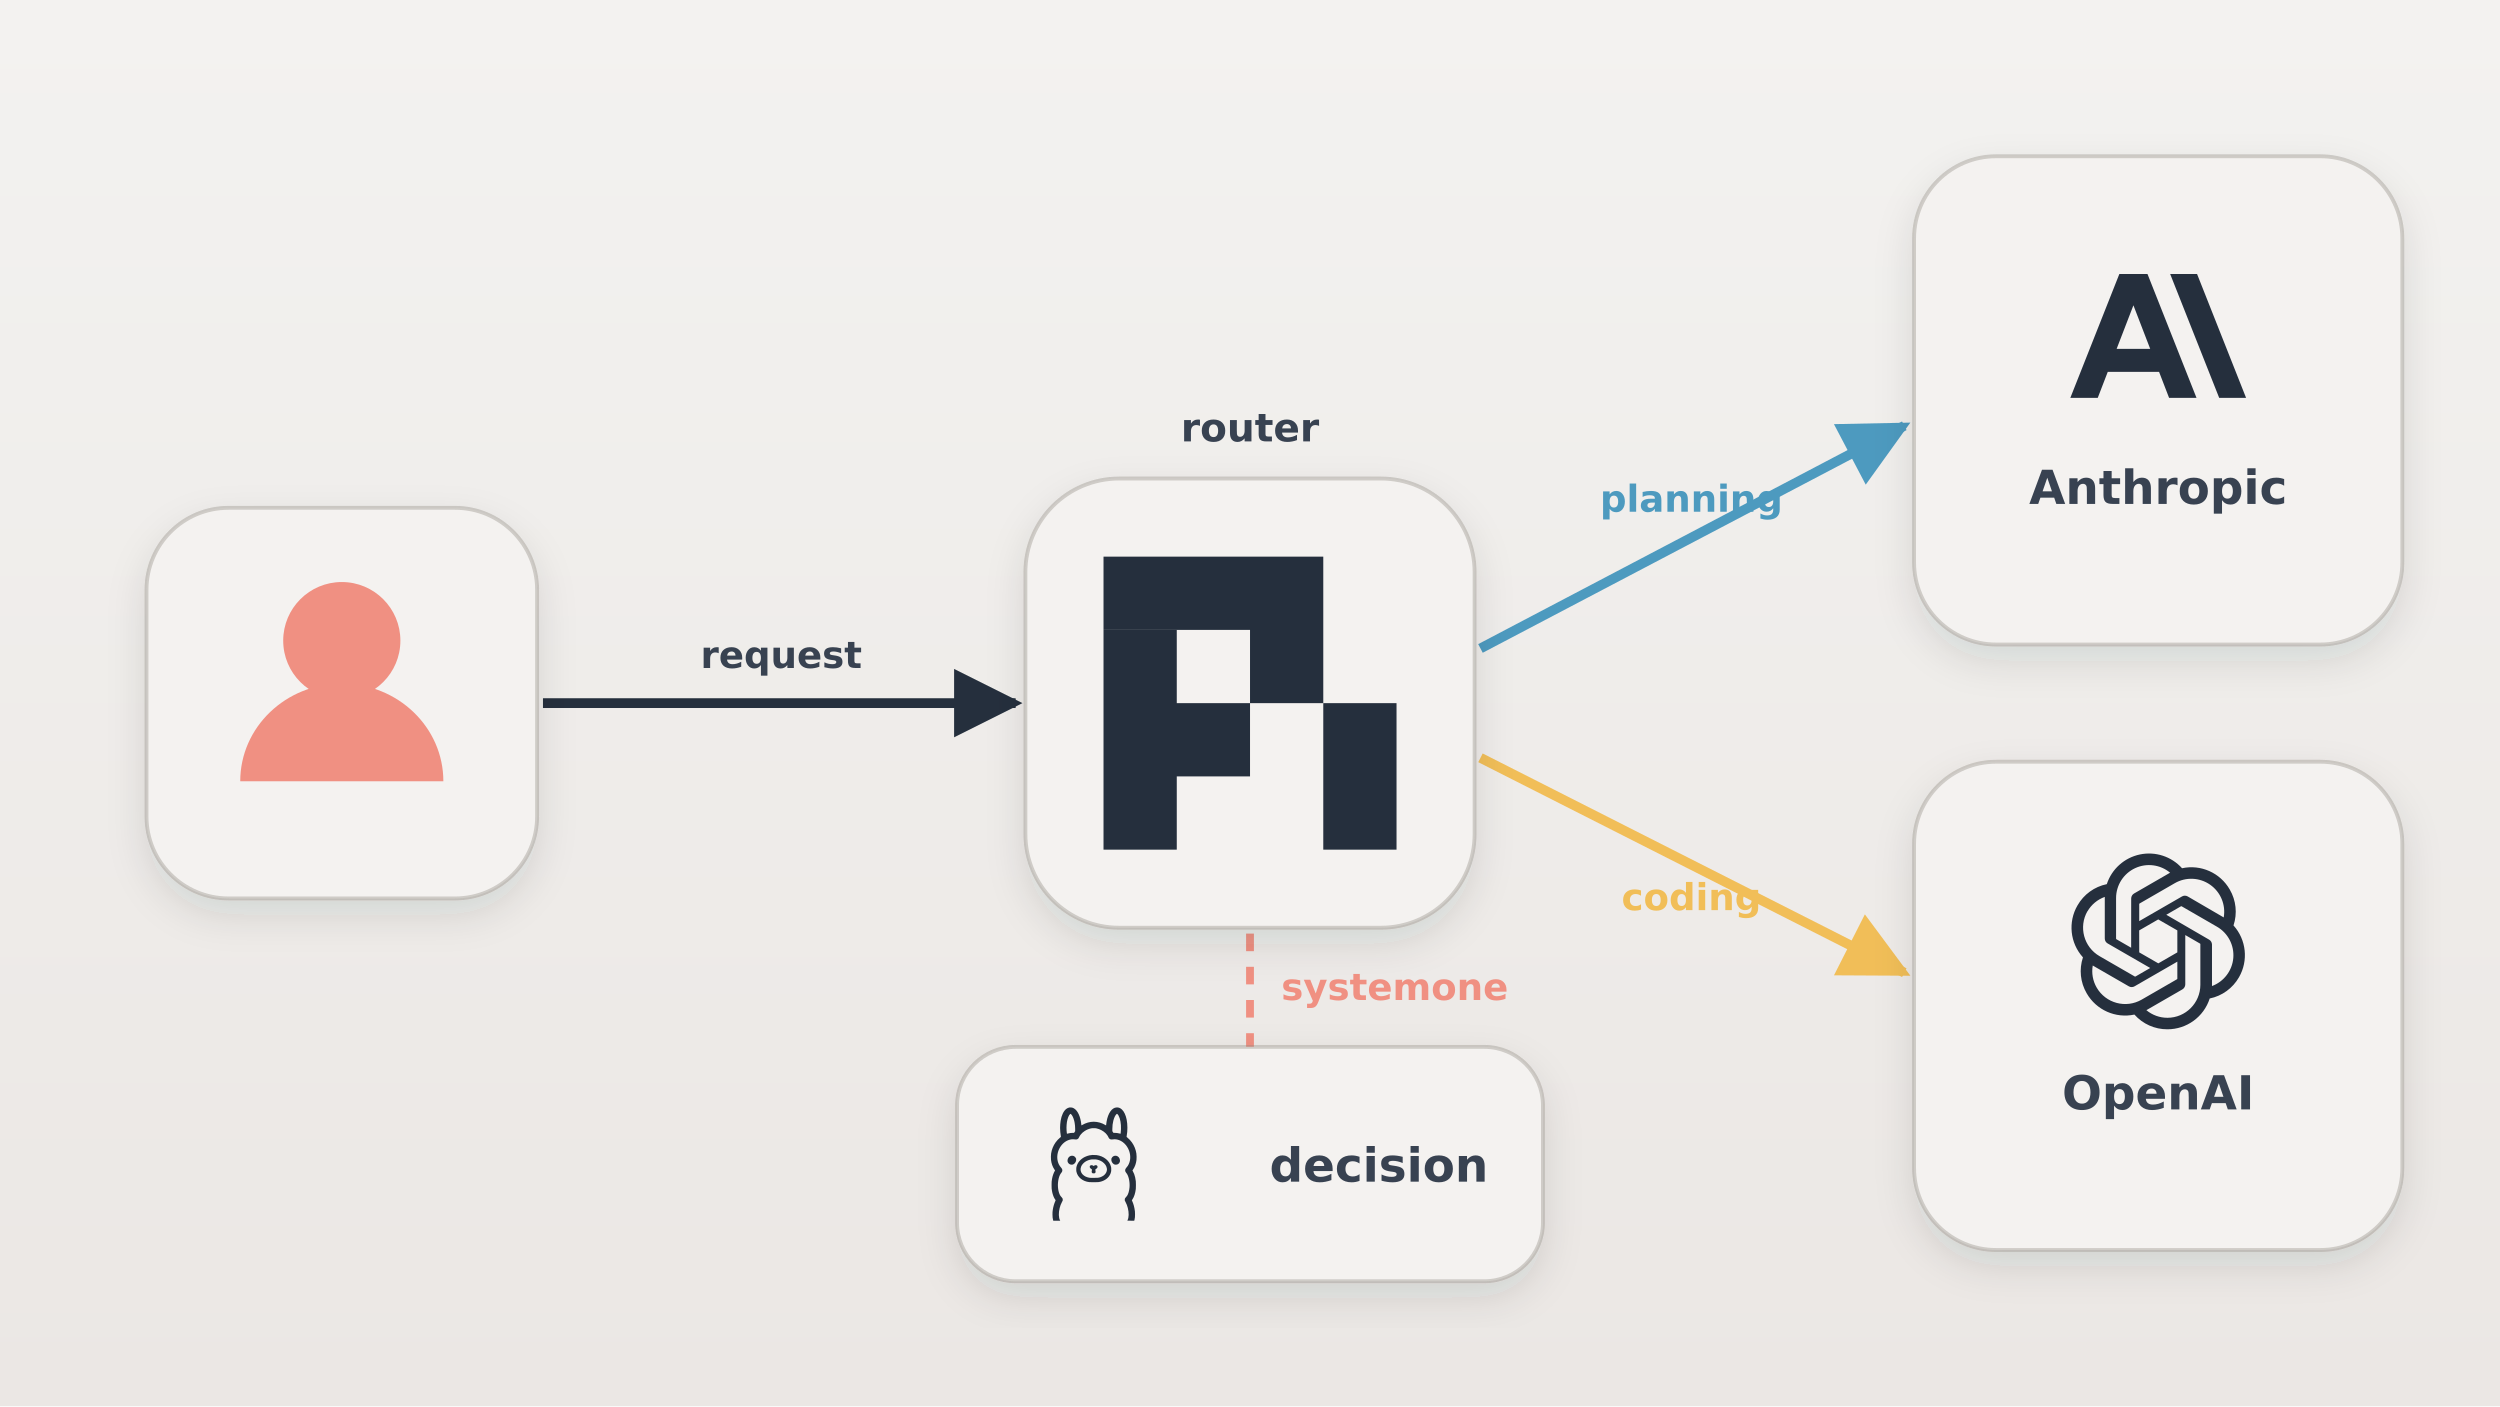
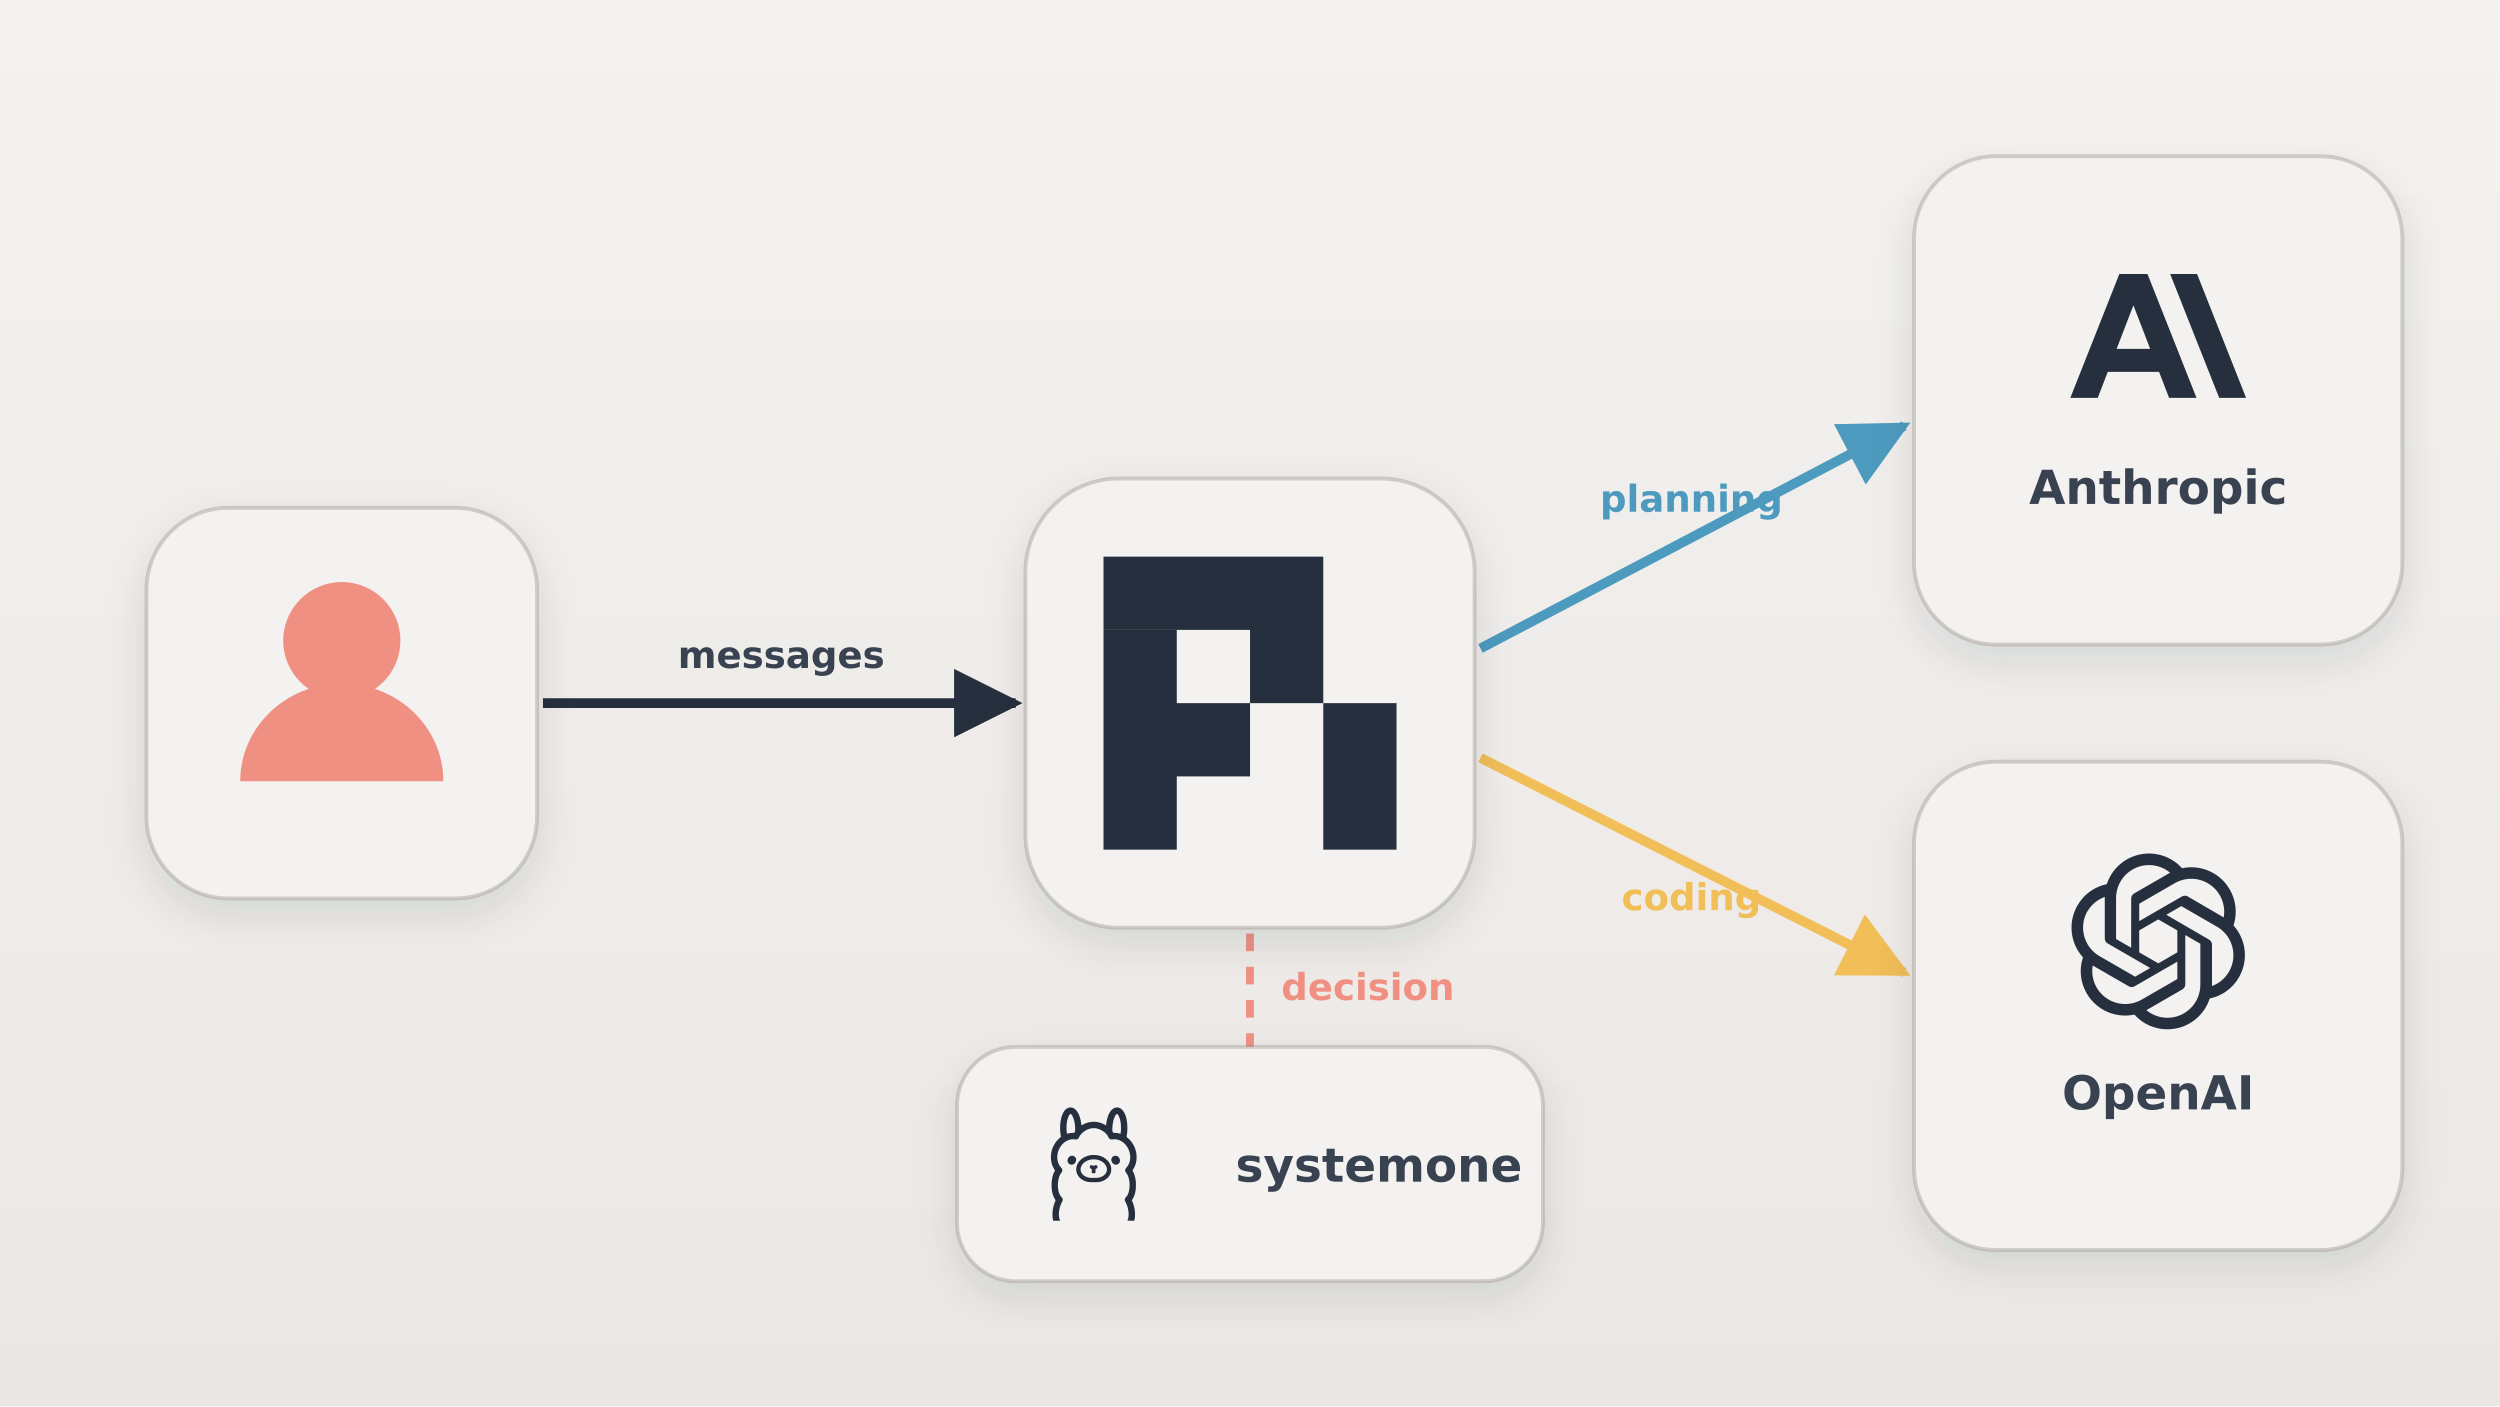
<svg xmlns="http://www.w3.org/2000/svg" width="1280" height="720" viewBox="0 0 1280 720" role="img" aria-label="Diagram: a user sends one request line to the Pi logo labeled router, which routes planning to Anthropic and coding to OpenAI, with a systemone decision model on Ollama below">
  <defs>
    <linearGradient id="bg" x1="0" y1="0" x2="0" y2="1">
      <stop offset="0" stop-color="#f3f2f0" />
      <stop offset="1" stop-color="#ebe7e4" />
    </linearGradient>
    <filter id="ps" x="-20%" y="-20%" width="140%" height="140%">
      <feDropShadow dx="0" dy="8" stdDeviation="10" flood-color="#252f3d" flood-opacity="0.12" />
    </filter>
    <marker id="ah-252f3d" viewBox="0 0 10 10" refX="9" refY="5" markerWidth="7" markerHeight="7" orient="auto-start-reverse">
      <path d="M0 0L10 5L0 10Z" fill="#252f3d" />
    </marker>
    <marker id="ah-4D9ABF" viewBox="0 0 10 10" refX="9" refY="5" markerWidth="7" markerHeight="7" orient="auto-start-reverse">
      <path d="M0 0L10 5L0 10Z" fill="#4D9ABF" />
    </marker>
    <marker id="ah-F1BE58" viewBox="0 0 10 10" refX="9" refY="5" markerWidth="7" markerHeight="7" orient="auto-start-reverse">
      <path d="M0 0L10 5L0 10Z" fill="#F1BE58" />
    </marker>
  </defs>
  <rect width="1280" height="720" fill="url(#bg)" />
  <g>
    <line x1="278" y1="360" x2="520" y2="360" stroke="#252f3d" stroke-width="5" marker-end="url(#ah-252f3d)" fill="none" />
    <line x1="758" y1="332" x2="975" y2="218" stroke="#4D9ABF" stroke-width="5" marker-end="url(#ah-4D9ABF)" fill="none" />
    <line x1="758" y1="388" x2="975" y2="498" stroke="#F1BE58" stroke-width="5" marker-end="url(#ah-F1BE58)" fill="none" />
    <line x1="640" y1="478" x2="640" y2="536" stroke="#F09082" stroke-width="4" stroke-dasharray="9 8" fill="none" />
  </g>
  <rect x="75.0" y="260.0" width="200" height="200" rx="42" fill="#f4f2f0" stroke="#8b847d" stroke-opacity="0.35" stroke-width="2" filter="url(#ps)" />
  <rect x="525.0" y="245.0" width="230" height="230" rx="48" fill="#f4f2f0" stroke="#8b847d" stroke-opacity="0.35" stroke-width="2" filter="url(#ps)" />
  <rect x="490.0" y="536.0" width="300" height="120" rx="30" fill="#f4f2f0" stroke="#8b847d" stroke-opacity="0.35" stroke-width="2" filter="url(#ps)" />
  <rect x="980.0" y="80.0" width="250" height="250" rx="42" fill="#f4f2f0" stroke="#8b847d" stroke-opacity="0.35" stroke-width="2" filter="url(#ps)" />
  <rect x="980.0" y="390.0" width="250" height="250" rx="42" fill="#f4f2f0" stroke="#8b847d" stroke-opacity="0.35" stroke-width="2" filter="url(#ps)" />
  <g fill="#F09082">
    <circle cx="175" cy="328" r="30" />
    <path d="M123 400 A52 50 0 0 1 227 400 Z" />
  </g>
  <g transform="translate(565.00,285.00) scale(0.2679)" fill="#252f3d">
    <path d="M420 280H280V140H0V0H420V280Z" />
    <path d="M560 560H420V280H560V560Z" />
    <path d="M140 560H0V140H140V280H280V420H140V560Z" />
  </g>
  <g transform="translate(1060.00,127.00) scale(3.75)">
    <path d="M17.304 3.541h-3.672l6.696 16.918H24Zm-10.608 0L0 20.459h3.744l1.369-3.553h7.005l1.369 3.553h3.744L10.536 3.541Zm-.371 10.223 2.291-5.946 2.291 5.946Z" fill="#252f3d" />
  </g>
  <g transform="translate(1060.00,437.00) scale(3.75)">
    <path d="M22.282 9.821a5.985 5.985 0 0 0-.516-4.911 6.046 6.046 0 0 0-6.51-2.9A6.065 6.065 0 0 0 4.981 4.182a5.985 5.985 0 0 0-3.998 2.9 6.046 6.046 0 0 0 .743 7.097 5.98 5.98 0 0 0 .511 4.911 6.051 6.051 0 0 0 6.515 2.9A5.985 5.985 0 0 0 13.26 24a6.056 6.056 0 0 0 5.772-4.206 5.989 5.989 0 0 0 3.998-2.9 6.056 6.056 0 0 0-.748-7.073zm-9.022 12.608a4.476 4.476 0 0 1-2.876-1.041l.142-.08 4.778-2.758a.795.795 0 0 0 .393-.681v-6.737l2.02 1.169a.071.071 0 0 1 .038.052v5.583a4.504 4.504 0 0 1-4.495 4.494zm-9.661-4.125a4.471 4.471 0 0 1-.535-3.014l.142.085 4.783 2.758a.771.771 0 0 0 .781 0l5.843-3.369v2.332a.08.08 0 0 1-.033.061L9.74 19.95a4.499 4.499 0 0 1-6.141-1.646zM2.341 7.896a4.485 4.485 0 0 1 2.365-1.973V11.6a.766.766 0 0 0 .388.676l5.814 3.354-2.02 1.169a.076.076 0 0 1-.071 0l-4.83-2.787A4.504 4.504 0 0 1 2.341 7.872zm16.596 3.856L13.104 8.364 15.119 7.2a.076.076 0 0 1 .071 0l4.83 2.791a4.494 4.494 0 0 1-.676 8.104v-5.677a.79.79 0 0 0-.407-.667zm2.011-3.023l-.142-.085-4.774-2.782a.776.776 0 0 0-.785 0L9.409 9.23V6.897a.066.066 0 0 1 .028-.061l4.83-2.787a4.499 4.499 0 0 1 6.68 4.66zM8.306 12.863l-2.02-1.164a.08.08 0 0 1-.038-.057V6.074a4.499 4.499 0 0 1 7.376-3.454l-.142.081L8.704 5.459a.795.795 0 0 0-.393.681zm1.098-2.365l2.602-1.5 2.607 1.5v2.999l-2.597 1.5-2.607-1.5Z" fill="#252f3d" />
  </g>
  <g transform="translate(531.00,567.00) scale(2.4167)">
    <path d="M16.361 10.26a.894.894 0 0 0-.558.47l-.072.148.001.207c0 .193.004.217.059.353.076.193.152.312.291.448.24.238.51.3.872.205a.86.86 0 0 0 .517-.436.752.752 0 0 0 .08-.498c-.064-.453-.33-.782-.724-.897a1.06 1.06 0 0 0-.466 0zm-9.203.005c-.305.096-.533.32-.65.639a1.187 1.187 0 0 0-.06.52c.057.309.31.59.598.667.362.095.632.033.872-.205.14-.136.215-.255.291-.448.055-.136.059-.16.059-.353l.001-.207-.072-.148a.894.894 0 0 0-.565-.472 1.02 1.02 0 0 0-.474.007Zm4.184 2c-.131.071-.223.25-.195.383.031.143.157.288.353.407.105.063.112.072.117.136.004.038-.01.146-.029.243-.02.094-.036.194-.036.222.002.074.07.195.143.253.064.052.076.054.255.059.164.005.198.001.264-.03.169-.082.212-.234.15-.525-.052-.243-.042-.28.087-.355.137-.08.281-.219.324-.314a.365.365 0 0 0-.175-.48.394.394 0 0 0-.181-.033c-.126 0-.207.03-.355.124l-.085.053-.053-.032c-.219-.13-.259-.145-.391-.143a.396.396 0 0 0-.193.032zm.39-2.195c-.373.036-.475.05-.654.086-.291.06-.68.195-.951.328-.94.46-1.589 1.226-1.787 2.114-.04.176-.045.234-.045.53 0 .294.005.357.043.524.264 1.16 1.332 2.017 2.714 2.173.3.033 1.596.033 1.896 0 1.11-.125 2.064-.727 2.493-1.571.114-.226.169-.372.22-.602.039-.167.044-.23.044-.523 0-.297-.005-.355-.045-.531-.288-1.29-1.539-2.304-3.072-2.497a6.873 6.873 0 0 0-.855-.031zm.645.937a3.283 3.283 0 0 1 1.44.514c.223.148.537.458.671.662.166.251.26.508.303.82.02.143.01.251-.043.482-.08.345-.332.705-.672.957a3.115 3.115 0 0 1-.689.348c-.382.122-.632.144-1.525.138-.582-.006-.686-.01-.853-.042-.57-.107-1.022-.334-1.35-.68-.264-.28-.385-.535-.45-.946-.03-.192.025-.509.137-.776.136-.326.488-.73.836-.963.403-.269.934-.46 1.422-.512.187-.02.586-.02.773-.002zm-5.503-11a1.653 1.653 0 0 0-.683.298C5.617.74 5.173 1.666 4.985 2.819c-.07.436-.119 1.04-.119 1.503 0 .544.064 1.24.155 1.721.02.107.031.202.023.208a8.12 8.12 0 0 1-.187.152 5.324 5.324 0 0 0-.949 1.02 5.49 5.49 0 0 0-.94 2.339 6.625 6.625 0 0 0-.023 1.357c.091.78.325 1.438.727 2.04l.13.195-.037.064c-.269.452-.498 1.105-.605 1.732-.084.496-.095.629-.095 1.294 0 .67.009.803.088 1.266.095.555.288 1.143.503 1.534.071.128.243.393.264.407.007.003-.014.067-.046.141a7.405 7.405 0 0 0-.548 1.873c-.062.417-.071.552-.071.991 0 .56.031.832.148 1.279L3.42 24h1.478l-.05-.091c-.297-.552-.325-1.575-.068-2.597.117-.472.25-.819.498-1.296l.148-.29v-.177c0-.165-.003-.184-.057-.293a.915.915 0 0 0-.194-.25 1.74 1.74 0 0 1-.385-.543c-.424-.92-.506-2.286-.208-3.451.124-.486.329-.918.544-1.154a.787.787 0 0 0 .223-.531c0-.195-.07-.355-.224-.522a3.136 3.136 0 0 1-.817-1.729c-.14-.96.114-2.005.69-2.834.563-.814 1.353-1.336 2.237-1.475.199-.033.57-.028.776.01.226.04.367.028.512-.041.179-.085.268-.19.374-.431.093-.215.165-.333.36-.576.234-.29.46-.489.822-.729.413-.27.884-.467 1.352-.561.17-.035.25-.04.569-.04.319 0 .398.005.569.04a4.07 4.07 0 0 1 1.914.997c.117.109.398.457.488.602.034.057.095.177.132.267.105.241.195.346.374.43.14.068.286.082.503.045.343-.058.607-.053.943.016 1.144.23 2.14 1.173 2.581 2.437.385 1.108.276 2.267-.296 3.153-.097.15-.193.27-.333.419-.301.322-.301.722-.001 1.053.493.539.801 1.866.708 3.036-.062.772-.26 1.463-.533 1.854a2.096 2.096 0 0 1-.224.258.916.916 0 0 0-.194.25c-.054.109-.057.128-.057.293v.178l.148.29c.248.476.38.823.498 1.295.253 1.008.231 2.01-.059 2.581a.845.845 0 0 0-.044.098c0 .006.329.009.732.009h.73l.02-.074.036-.134c.019-.076.057-.3.088-.516.029-.217.029-1.016 0-1.258-.11-.875-.295-1.57-.597-2.226-.032-.074-.053-.138-.046-.141.008-.005.057-.074.108-.152.376-.569.607-1.284.724-2.228.031-.26.031-1.378 0-1.628-.083-.645-.182-1.082-.348-1.525a6.083 6.083 0 0 0-.329-.7l-.038-.064.131-.194c.402-.604.636-1.262.727-2.04a6.625 6.625 0 0 0-.024-1.358 5.512 5.512 0 0 0-.939-2.339 5.325 5.325 0 0 0-.95-1.02 8.097 8.097 0 0 1-.186-.152.692.692 0 0 1 .023-.208c.208-1.087.201-2.443-.017-3.503-.19-.924-.535-1.658-.98-2.082-.354-.338-.716-.482-1.15-.455-.996.059-1.8 1.205-2.116 3.01a6.805 6.805 0 0 0-.097.726c0 .036-.007.066-.015.066a.96.96 0 0 1-.149-.078A4.857 4.857 0 0 0 12 3.03c-.832 0-1.687.243-2.456.698a.958.958 0 0 1-.148.078c-.008 0-.015-.03-.015-.066a6.71 6.71 0 0 0-.097-.725C8.997 1.392 8.337.319 7.46.048a2.096 2.096 0 0 0-.585-.041Zm.293 1.402c.248.197.523.759.682 1.388.03.113.06.244.069.292.007.047.026.152.041.233.067.365.098.76.102 1.24l.002.475-.12.175-.118.178h-.278c-.324 0-.646.041-.954.124l-.238.06c-.033.007-.038-.003-.057-.144a8.438 8.438 0 0 1 .016-2.323c.124-.788.413-1.501.696-1.711.067-.05.079-.049.157.013zm9.825-.012c.17.126.358.46.498.888.28.854.36 2.028.212 3.145-.019.14-.024.151-.057.144l-.238-.06a3.693 3.693 0 0 0-.954-.124h-.278l-.119-.178-.119-.175.002-.474c.004-.669.066-1.19.214-1.772.157-.623.434-1.185.68-1.382.078-.062.09-.063.159-.012z" fill="#252f3d" />
  </g>
  <g font-family="DejaVu Sans, system-ui, sans-serif">
-     <text x="400" y="342" font-size="19" fill="#384251" text-anchor="middle" font-weight="600">request</text>
-     <text x="640" y="226" font-size="20" fill="#384251" text-anchor="middle" font-weight="700">router</text>
+     <text x="400" y="342" font-size="19" fill="#384251" text-anchor="middle" font-weight="600">messages</text>
    <text x="866" y="262" font-size="19" fill="#4D9ABF" text-anchor="middle" font-weight="700">planning</text>
    <text x="866" y="466" font-size="19" fill="#F1BE58" text-anchor="middle" font-weight="700">coding</text>
-     <text x="656" y="512" font-size="19" fill="#F09082" text-anchor="start" font-weight="700">systemone</text>
+     <text x="656" y="512" font-size="19" fill="#F09082" text-anchor="start" font-weight="700">decision</text>
    <text x="1105" y="258" font-size="24" fill="#384251" text-anchor="middle" font-weight="700">Anthropic</text>
    <text x="1105" y="568" font-size="24" fill="#384251" text-anchor="middle" font-weight="700">OpenAI</text>
-     <text x="706" y="605" font-size="24" fill="#384251" text-anchor="middle" font-weight="700">decision</text>
+     <text x="706" y="605" font-size="24" fill="#384251" text-anchor="middle" font-weight="700">systemone</text>
  </g>
</svg>
